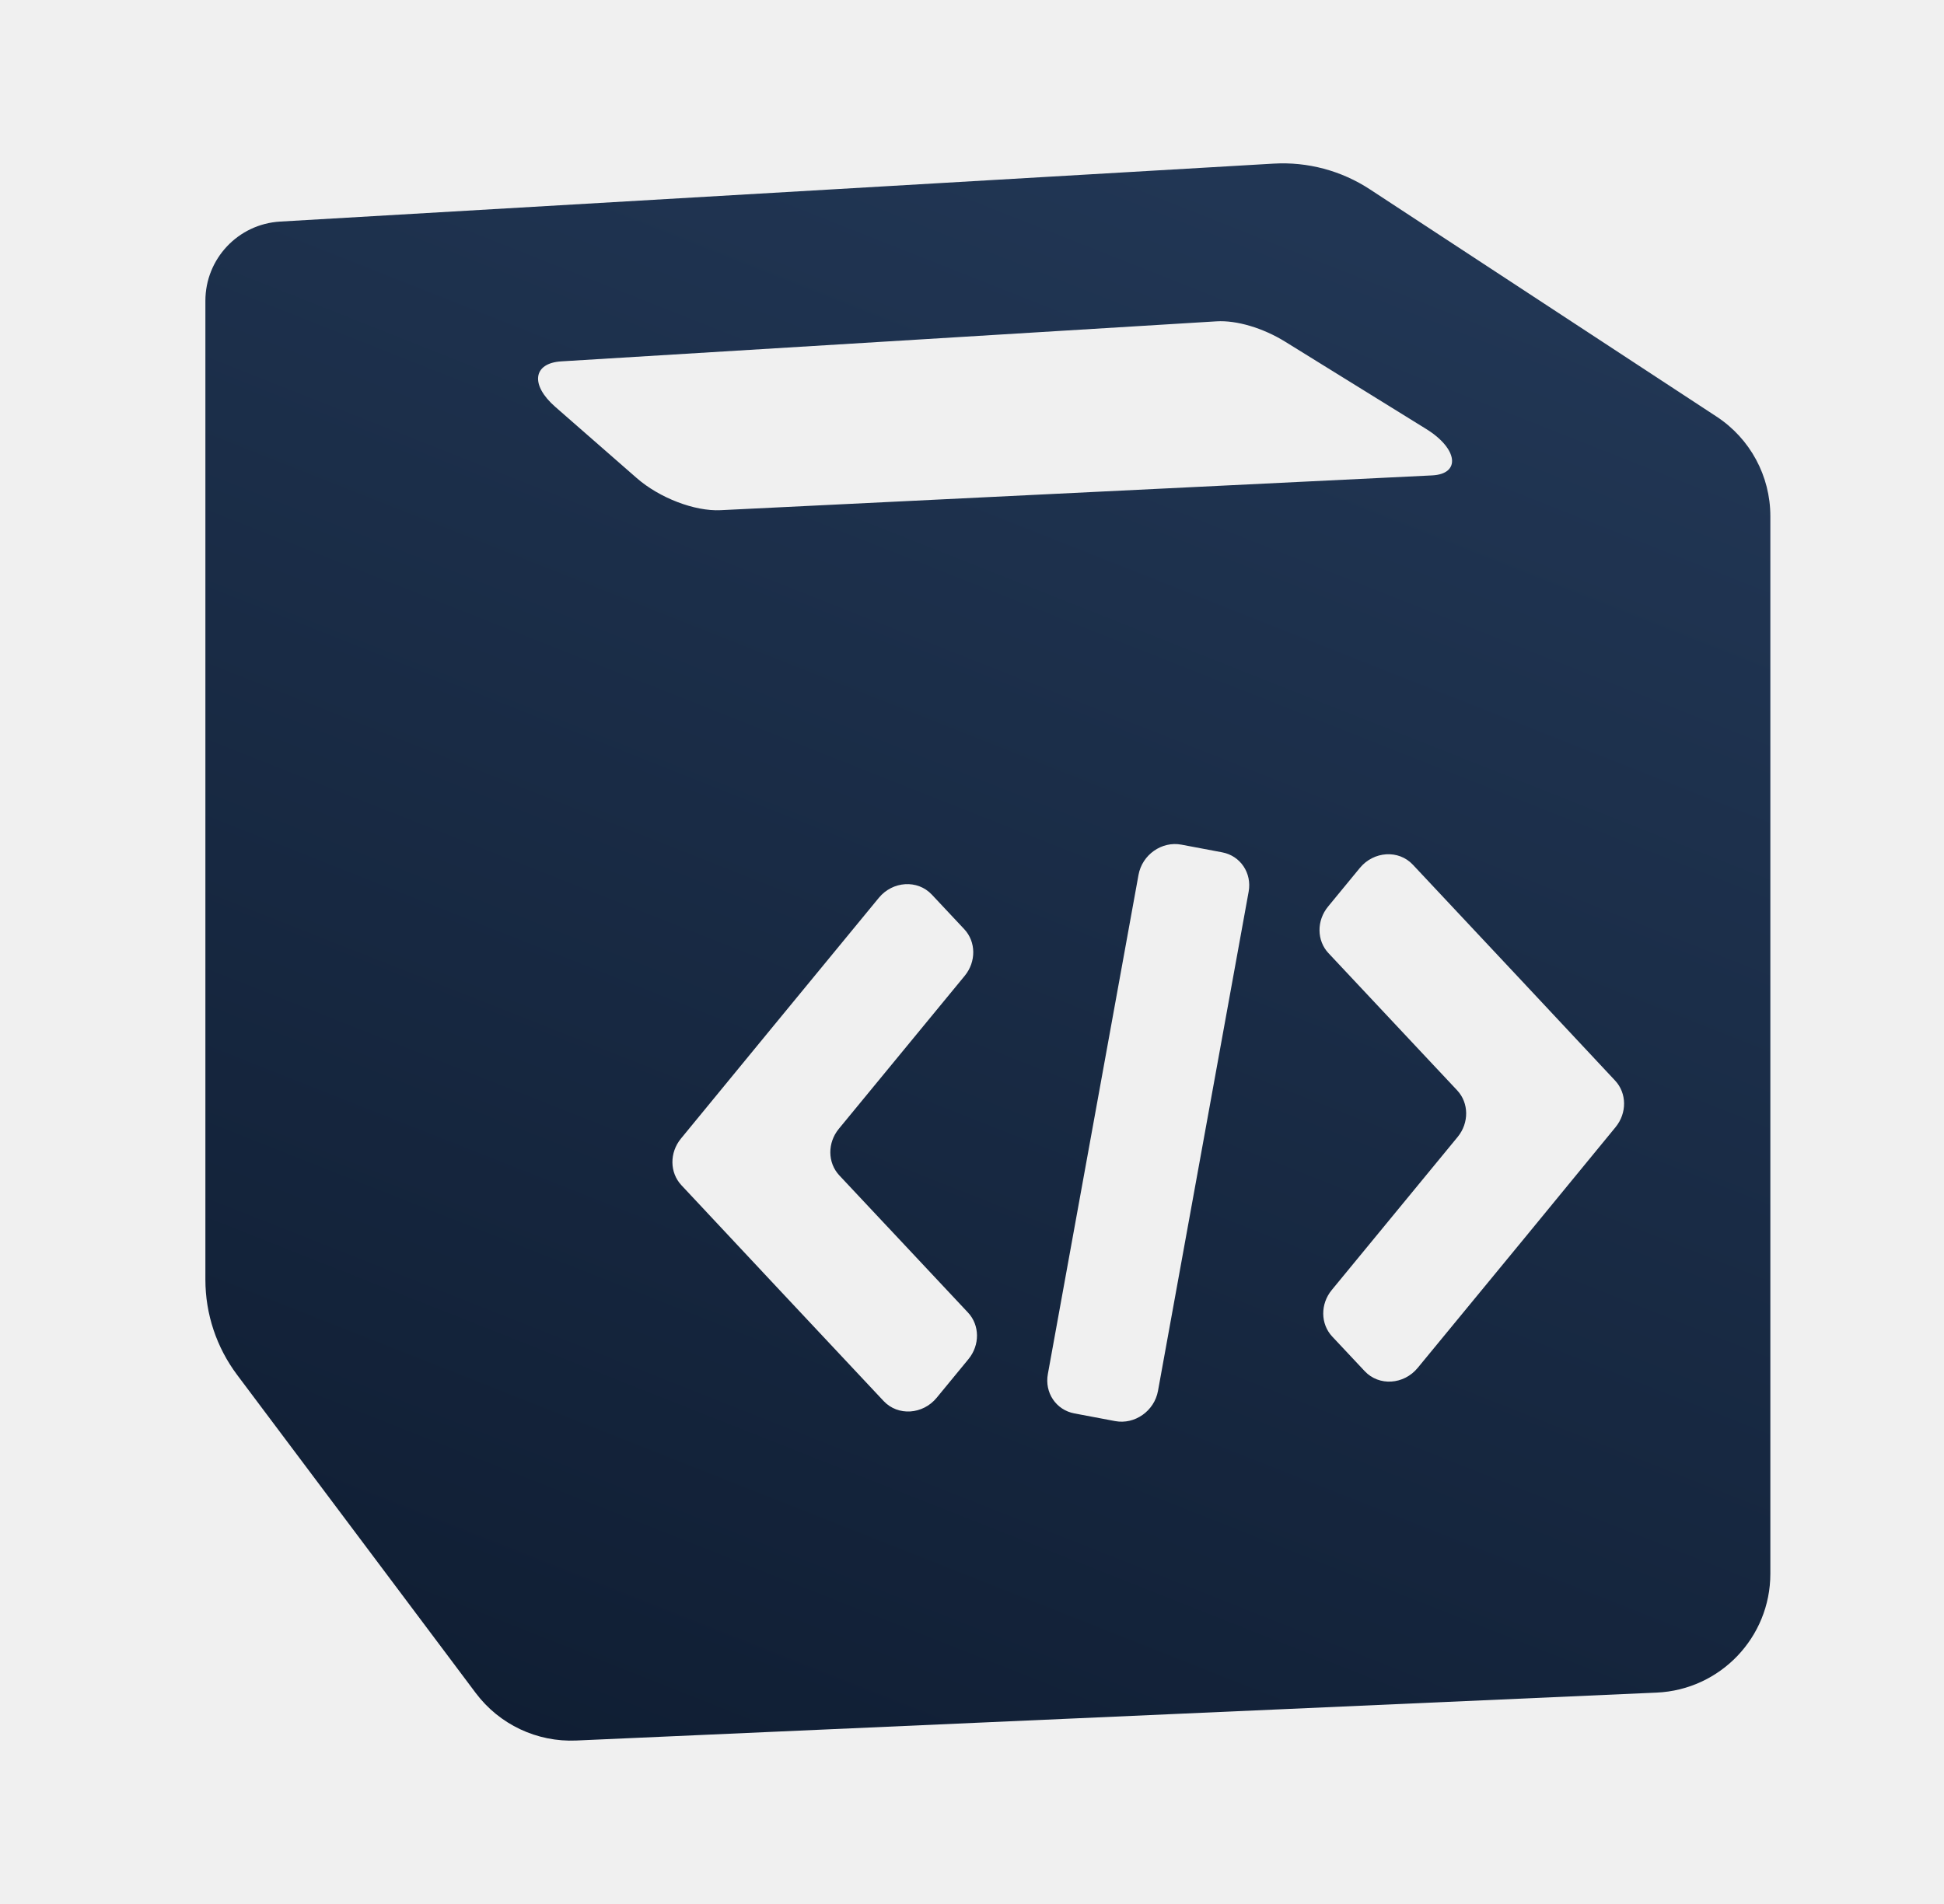
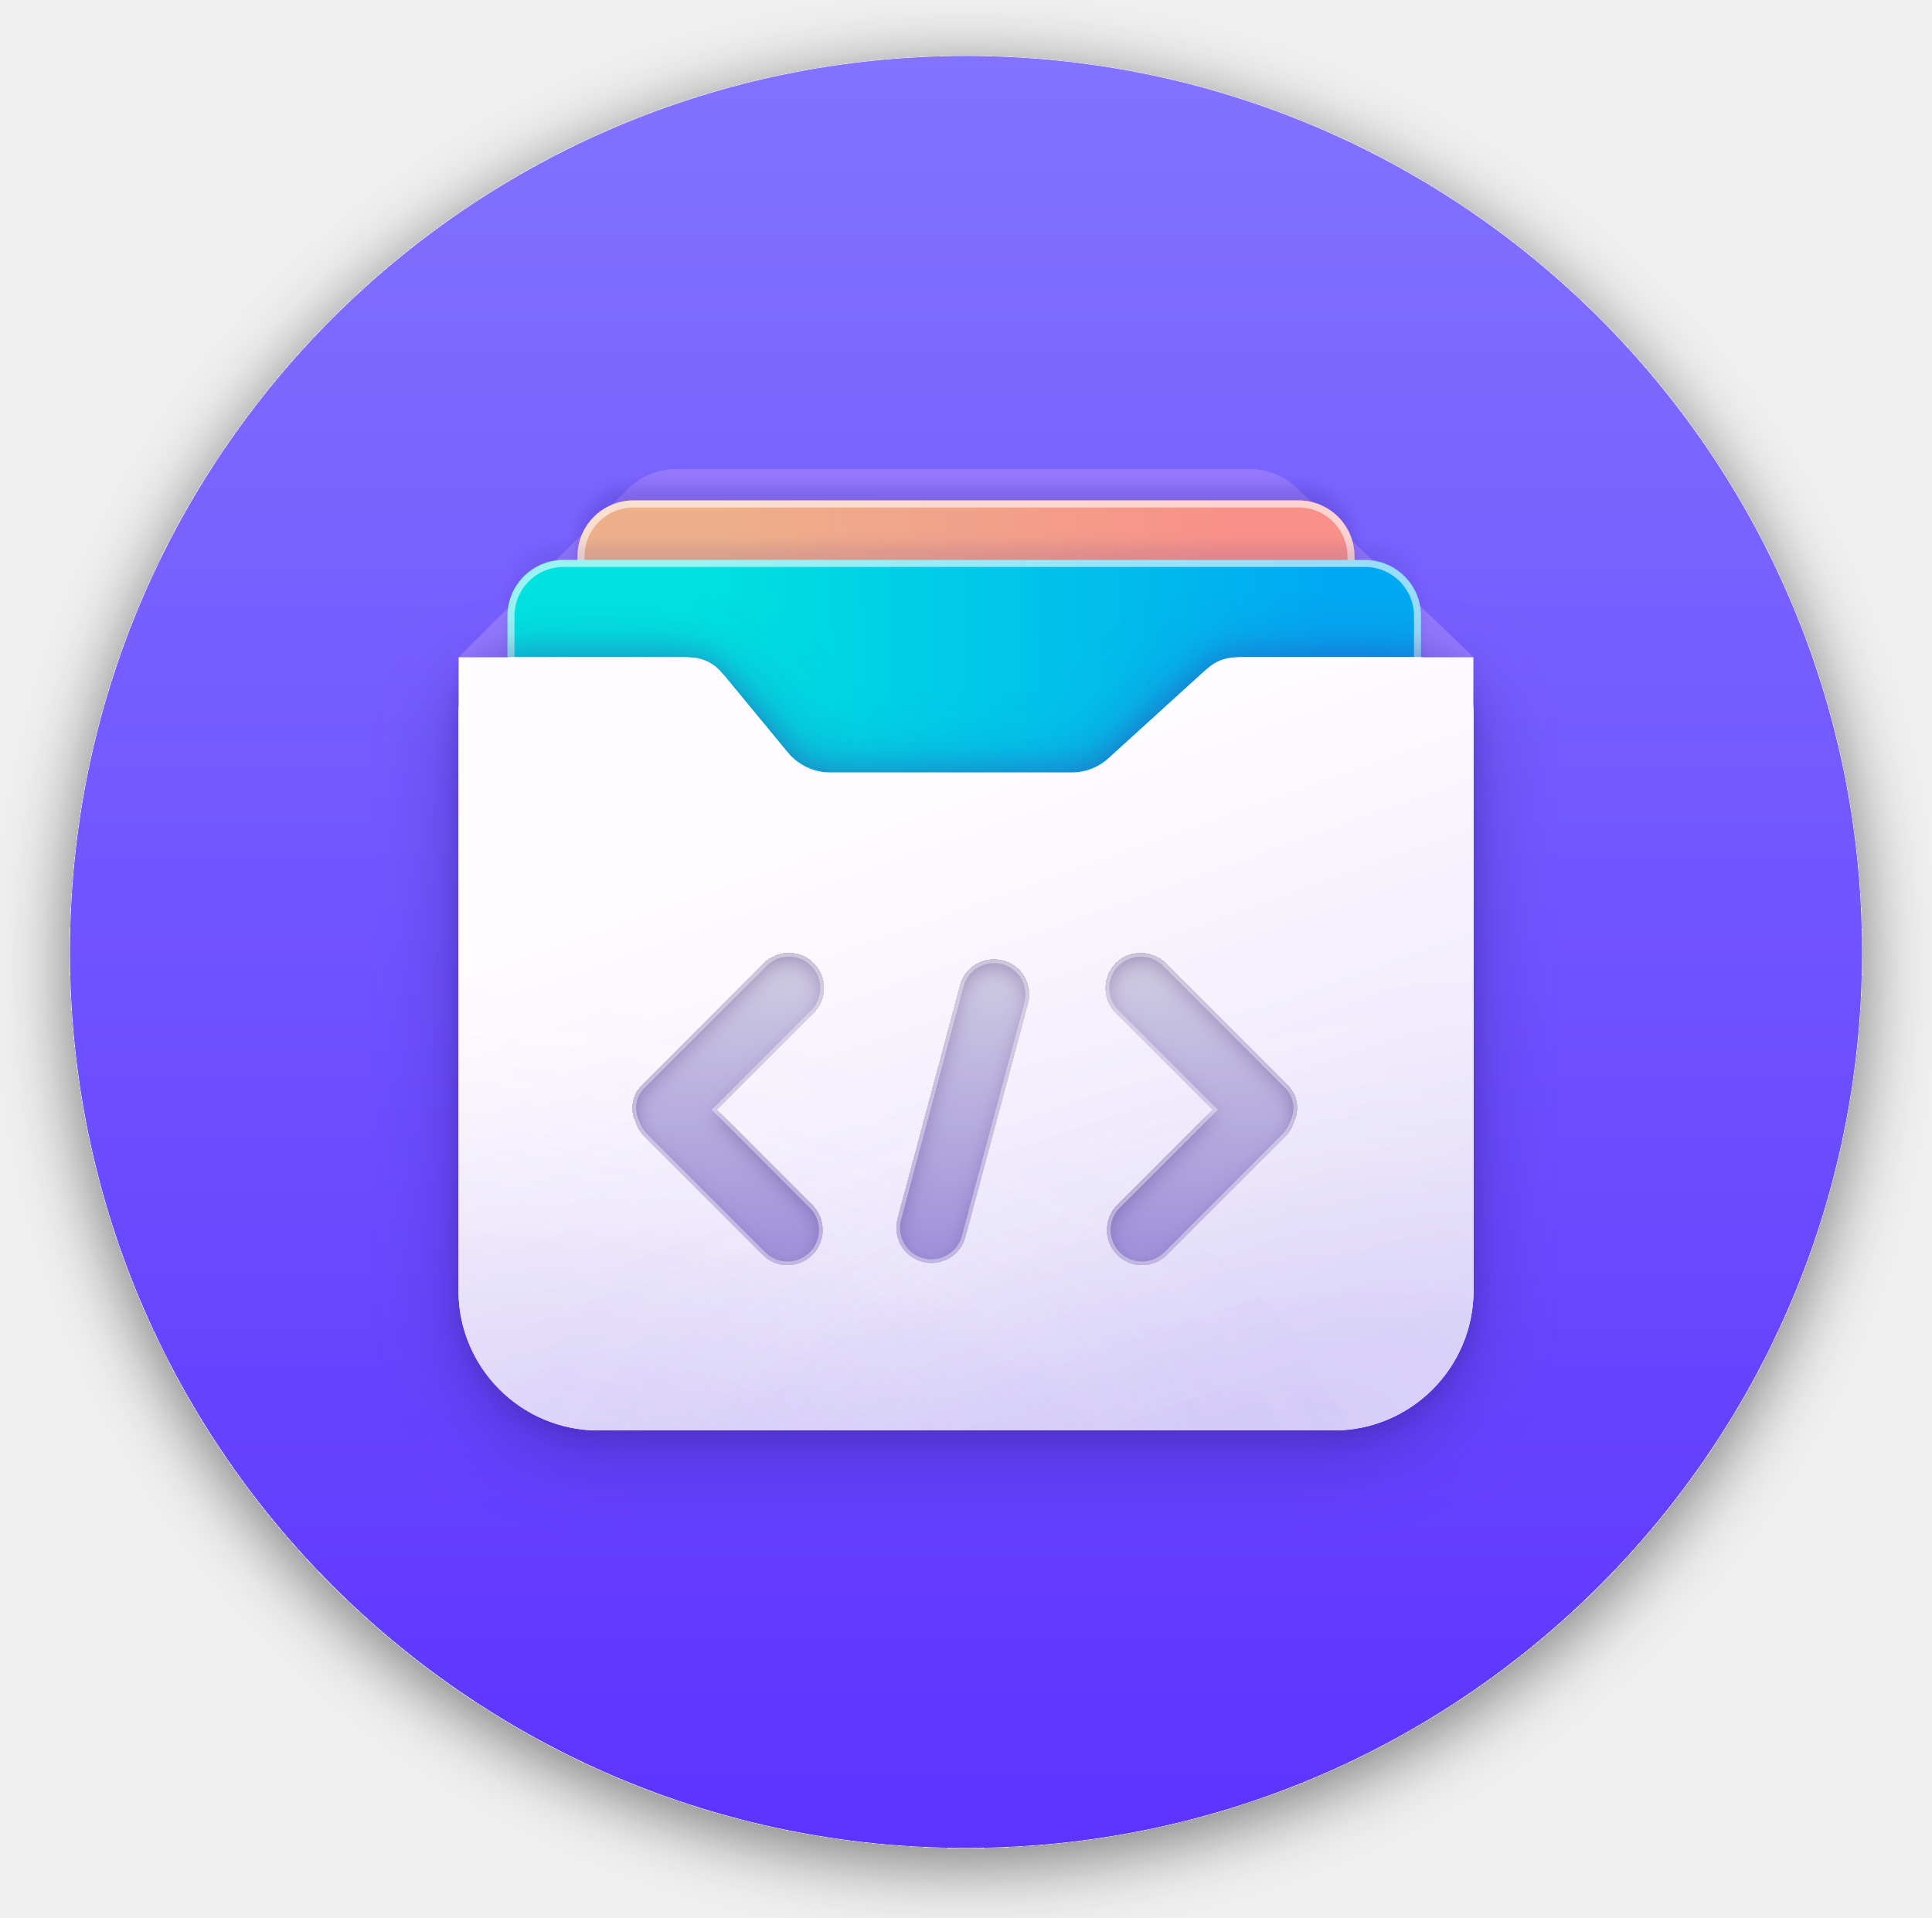
- <svg xmlns="http://www.w3.org/2000/svg" width="49" height="48" viewBox="0 0 49 48" fill="none">
-   <path fill-rule="evenodd" clip-rule="evenodd" d="M32.102 4.125C32.96 4.075 33.81 4.302 34.529 4.773L43.268 10.503C44.114 11.057 44.623 12.001 44.623 13.012V39.674C44.623 41.279 43.36 42.6 41.756 42.671L14.525 43.879C13.535 43.923 12.587 43.475 11.992 42.682L5.977 34.661C5.457 33.968 5.177 33.126 5.177 32.261L5.177 7.583C5.177 6.524 6.003 5.648 7.06 5.586L32.102 4.125ZM30.663 8.101C31.167 8.07 31.834 8.268 32.39 8.612L35.95 10.816C36.748 11.31 36.829 11.949 36.097 11.985L18.163 12.862C17.511 12.894 16.624 12.554 16.05 12.053L13.996 10.257C13.36 9.702 13.434 9.153 14.15 9.11L30.663 8.101ZM27.078 35.632C26.619 35.545 26.326 35.11 26.412 34.64L28.697 22.056C28.789 21.548 29.283 21.2 29.779 21.294L30.808 21.488C31.266 21.575 31.559 22.011 31.473 22.48L29.188 35.065C29.096 35.572 28.602 35.92 28.106 35.826L27.078 35.632ZM23.486 22.552C23.128 22.171 22.501 22.209 22.151 22.635L19.415 25.962L17.163 28.705C16.873 29.059 16.878 29.561 17.175 29.879L19.657 32.531L22.274 35.322C22.632 35.703 23.259 35.664 23.609 35.239L24.41 34.265C24.702 33.911 24.697 33.408 24.399 33.09L21.156 29.632C20.858 29.314 20.853 28.811 21.144 28.457L24.316 24.601C24.608 24.246 24.603 23.743 24.305 23.425L23.486 22.552ZM35.611 21.798L38.358 24.728L40.71 27.242C41.007 27.559 41.012 28.061 40.722 28.415L38.422 31.218L35.734 34.485C35.384 34.911 34.757 34.95 34.399 34.568L33.58 33.695C33.282 33.377 33.277 32.874 33.569 32.52L36.741 28.663C37.032 28.309 37.027 27.806 36.729 27.488L33.486 24.03C33.188 23.713 33.183 23.21 33.475 22.855L34.276 21.881C34.626 21.456 35.253 21.417 35.611 21.798Z" fill="url(#paint0_linear_2809_3660)" />
+ <svg xmlns="http://www.w3.org/2000/svg" width="552" height="548" viewBox="0 0 552 548" fill="none">
+   <g filter="url(#filter0_d_1974_117466)">
+     <circle cx="276" cy="272" r="256" fill="url(#paint0_linear_1974_117466)" />
+   </g>
+   <path d="M179.243 139.812L131 187.744V239H421V187.744L370.705 139.558C366.982 135.991 362.025 134 356.869 134H193.34C188.058 134 182.99 136.089 179.243 139.812Z" fill="#9479FF" />
+   <g filter="url(#filter1_d_1974_117466)">
+     <rect x="165" y="143" width="222" height="206" rx="16" fill="url(#paint1_linear_1974_117466)" />
+     <rect x="166" y="144" width="220" height="204" rx="15" stroke="white" stroke-opacity="0.6" stroke-width="2" />
+   </g>
+   <g filter="url(#filter2_d_1974_117466)">
+     <rect x="145" y="160" width="261" height="157" rx="16" fill="url(#paint2_linear_1974_117466)" />
+     <rect x="146" y="161" width="259" height="155" rx="15" stroke="white" stroke-opacity="0.6" stroke-width="2" />
+   </g>
+   <g filter="url(#filter3_dd_1974_117466)">
+     <path d="M131 203.82C131 194.984 138.163 187.82 147 187.82H195.052C199.828 187.82 204.354 189.954 207.393 193.638L224.982 214.955C228.021 218.639 232.547 220.773 237.323 220.773H306.065C310.045 220.773 313.882 219.289 316.827 216.612L343.923 191.981C346.868 189.304 350.705 187.82 354.685 187.82H405C413.837 187.82 421 194.984 421 203.82V368.705C421 390.796 403.091 408.705 381 408.705H171C148.909 408.705 131 390.796 131 368.705V203.82Z" fill="#F8E9FF" />
+   </g>
+   <g filter="url(#filter4_d_1974_117466)">
+     <path d="M131 203.82C131 194.984 138.163 187.82 147 187.82H195.052C199.828 187.82 204.354 189.954 207.393 193.638L224.982 214.955C228.021 218.639 232.547 220.773 237.323 220.773H306.065C310.045 220.773 313.882 219.289 316.827 216.612L343.923 191.981C346.868 189.304 350.705 187.82 354.685 187.82H405C413.837 187.82 421 194.984 421 203.82V368.705C421 390.796 403.091 408.705 381 408.705H171C148.909 408.705 131 390.796 131 368.705V203.82Z" fill="#F8E9FF" />
+   </g>
+   <mask id="mask0_1974_117466" style="mask-type:alpha" maskUnits="userSpaceOnUse" x="131" y="187" width="290" height="222">
+     <path d="M131 187.82H196.937C200.519 187.82 203.914 189.42 206.194 192.183L226.181 216.41C228.461 219.173 231.856 220.773 235.438 220.773H307.611C310.596 220.773 313.474 219.66 315.683 217.652L345.067 190.941C347.276 188.933 350.154 187.82 353.139 187.82H421V368.705C421 390.796 403.091 408.705 381 408.705H171C148.909 408.705 131 390.796 131 368.705V187.82Z" fill="url(#paint3_linear_1974_117466)" />
+   </mask>
+   <g mask="url(#mask0_1974_117466)">
+     <path d="M131 184.898H202.594L229.781 186H312.25L348.5 184.898H421V368.706C421 390.798 403.091 408.706 381 408.706H171C148.909 408.706 131 390.798 131 368.706V184.898Z" fill="url(#paint4_linear_1974_117466)" />
+     <g style="mix-blend-mode:multiply" filter="url(#filter5_f_1974_117466)">
+       <ellipse cx="174.217" cy="418.765" rx="190" ry="56.885" transform="rotate(14.9413 174.217 418.765)" fill="url(#paint5_radial_1974_117466)" fill-opacity="0.4" />
+     </g>
+     <g style="mix-blend-mode:multiply" filter="url(#filter6_f_1974_117466)">
+       <ellipse cx="190" cy="56.885" rx="190" ry="56.885" transform="matrix(-0.966191 0.257829 0.257829 0.966191 525.846 314.816)" fill="url(#paint6_radial_1974_117466)" fill-opacity="0.4" />
+     </g>
+   </g>
+   <mask id="path-13-inside-1_1974_117466" fill="white">
+     <path fill-rule="evenodd" clip-rule="evenodd" d="M232.449 275.261C236.354 279.166 236.354 285.498 232.449 289.403L204.767 317.084L232.068 344.385C235.973 348.29 235.973 354.622 232.068 358.527C228.163 362.432 221.831 362.432 217.926 358.527L184.32 324.921C183.027 323.628 182.127 322.092 181.618 320.46C180.028 317.088 180.627 312.941 183.415 310.153L218.307 275.261C222.212 271.356 228.543 271.356 232.449 275.261ZM318.858 275.266C314.953 279.171 314.953 285.503 318.858 289.408L346.535 317.085L319.239 344.382C315.333 348.287 315.333 354.619 319.239 358.524C323.144 362.429 329.475 362.429 333.381 358.524L366.987 324.918C368.273 323.632 369.171 322.104 369.681 320.48C371.28 317.106 370.684 312.95 367.892 310.158L333 275.266C329.095 271.361 322.763 271.361 318.858 275.266ZM286.587 274.511C281.252 273.081 275.769 276.247 274.339 281.582L256.477 348.245C255.047 353.58 258.213 359.063 263.548 360.493C268.883 361.922 274.366 358.756 275.795 353.422L293.658 286.758C295.087 281.423 291.921 275.94 286.587 274.511Z" />
+   </mask>
+   <g filter="url(#filter7_i_1974_117466)">
+     <path fill-rule="evenodd" clip-rule="evenodd" d="M232.449 275.261C236.354 279.166 236.354 285.498 232.449 289.403L204.767 317.084L232.068 344.385C235.973 348.29 235.973 354.622 232.068 358.527C228.163 362.432 221.831 362.432 217.926 358.527L184.32 324.921C183.027 323.628 182.127 322.092 181.618 320.46C180.028 317.088 180.627 312.941 183.415 310.153L218.307 275.261C222.212 271.356 228.543 271.356 232.449 275.261ZM318.858 275.266C314.953 279.171 314.953 285.503 318.858 289.408L346.535 317.085L319.239 344.382C315.333 348.287 315.333 354.619 319.239 358.524C323.144 362.429 329.475 362.429 333.381 358.524L366.987 324.918C368.273 323.632 369.171 322.104 369.681 320.48C371.28 317.106 370.684 312.95 367.892 310.158L333 275.266C329.095 271.361 322.763 271.361 318.858 275.266ZM286.587 274.511C281.252 273.081 275.769 276.247 274.339 281.582L256.477 348.245C255.047 353.58 258.213 359.063 263.548 360.493C268.883 361.922 274.366 358.756 275.795 353.422L293.658 286.758C295.087 281.423 291.921 275.94 286.587 274.511Z" fill="url(#paint7_linear_1974_117466)" />
+   </g>
+   <path d="M232.449 289.403L233.156 290.11L232.449 289.403ZM232.449 275.261L231.742 275.968L232.449 275.261ZM204.767 317.084L204.06 316.377L203.353 317.084L204.06 317.792L204.767 317.084ZM232.068 344.385L231.361 345.092L232.068 344.385ZM232.068 358.527L231.361 357.82L232.068 358.527ZM184.32 324.921L183.612 325.628H183.612L184.32 324.921ZM181.618 320.46L182.573 320.163L182.553 320.097L182.523 320.034L181.618 320.46ZM183.415 310.153L182.708 309.446H182.708L183.415 310.153ZM218.307 275.261L217.599 274.554L218.307 275.261ZM318.858 289.408L319.565 288.701L318.858 289.408ZM318.858 275.266L319.565 275.973V275.973L318.858 275.266ZM346.535 317.085L347.242 317.793L347.949 317.085L347.242 316.378L346.535 317.085ZM319.239 358.524L319.946 357.817L319.239 358.524ZM366.987 324.918L366.28 324.211V324.211L366.987 324.918ZM369.681 320.48L368.777 320.052L368.747 320.115L368.727 320.181L369.681 320.48ZM367.892 310.158L368.599 309.451L367.892 310.158ZM333 275.266L333.707 274.559V274.559L333 275.266ZM274.339 281.582L273.373 281.323L274.339 281.582ZM286.587 274.511L286.328 275.476L286.587 274.511ZM256.477 348.245L257.443 348.504L256.477 348.245ZM263.548 360.493L263.807 359.527L263.548 360.493ZM275.795 353.422L274.829 353.163L275.795 353.422ZM293.658 286.758L292.692 286.499L293.658 286.758ZM233.156 290.11C237.452 285.814 237.452 278.85 233.156 274.554L231.742 275.968C235.256 279.483 235.256 285.181 231.742 288.696L233.156 290.11ZM205.474 317.792L233.156 290.11L231.742 288.696L204.06 316.377L205.474 317.792ZM232.775 343.678L205.474 316.377L204.06 317.792L231.361 345.092L232.775 343.678ZM232.775 359.234C237.071 354.939 237.071 347.974 232.775 343.678L231.361 345.092C234.876 348.607 234.876 354.305 231.361 357.82L232.775 359.234ZM217.219 359.234C221.514 363.53 228.479 363.53 232.775 359.234L231.361 357.82C227.846 361.335 222.148 361.335 218.633 357.82L217.219 359.234ZM183.612 325.628L217.219 359.234L218.633 357.82L185.027 324.214L183.612 325.628ZM180.664 320.758C181.219 322.541 182.203 324.218 183.612 325.628L185.027 324.214C183.851 323.039 183.034 321.644 182.573 320.163L180.664 320.758ZM182.708 309.446C179.612 312.541 178.949 317.145 180.714 320.887L182.523 320.034C181.107 317.031 181.642 313.34 184.122 310.86L182.708 309.446ZM217.599 274.554L182.708 309.446L184.122 310.86L219.014 275.968L217.599 274.554ZM233.156 274.554C228.86 270.258 221.895 270.258 217.599 274.554L219.014 275.968C222.528 272.453 228.227 272.453 231.742 275.968L233.156 274.554ZM319.565 288.701C316.05 285.186 316.05 279.488 319.565 275.973L318.151 274.559C313.855 278.855 313.855 285.819 318.151 290.115L319.565 288.701ZM347.242 316.378L319.565 288.701L318.151 290.115L345.828 317.793L347.242 316.378ZM319.946 345.089L347.242 317.793L345.828 316.378L318.531 343.675L319.946 345.089ZM319.946 357.817C316.431 354.302 316.431 348.604 319.946 345.089L318.531 343.675C314.236 347.971 314.236 354.936 318.531 359.231L319.946 357.817ZM332.674 357.817C329.159 361.332 323.46 361.332 319.946 357.817L318.531 359.231C322.827 363.527 329.792 363.527 334.088 359.231L332.674 357.817ZM366.28 324.211L332.674 357.817L334.088 359.231L367.694 325.625L366.28 324.211ZM368.727 320.181C368.264 321.654 367.45 323.041 366.28 324.211L367.694 325.625C369.097 324.222 370.078 322.553 370.635 320.78L368.727 320.181ZM367.185 310.865C369.668 313.349 370.201 317.047 368.777 320.052L370.584 320.909C372.359 317.164 371.699 312.551 368.599 309.451L367.185 310.865ZM332.293 275.973L367.185 310.865L368.599 309.451L333.707 274.559L332.293 275.973ZM319.565 275.973C323.08 272.458 328.778 272.458 332.293 275.973L333.707 274.559C329.411 270.263 322.446 270.263 318.151 274.559L319.565 275.973ZM275.305 281.84C276.592 277.039 281.527 274.19 286.328 275.476L286.846 273.545C280.977 271.972 274.946 275.455 273.373 281.323L275.305 281.84ZM257.443 348.504L275.305 281.84L273.373 281.323L255.511 347.986L257.443 348.504ZM263.807 359.527C259.006 358.24 256.156 353.305 257.443 348.504L255.511 347.986C253.939 353.855 257.421 359.886 263.289 361.459L263.807 359.527ZM274.829 353.163C273.543 357.964 268.608 360.813 263.807 359.527L263.289 361.459C269.157 363.031 275.189 359.549 276.761 353.68L274.829 353.163ZM292.692 286.499L274.829 353.163L276.761 353.68L294.624 287.017L292.692 286.499ZM286.328 275.476C291.129 276.763 293.978 281.698 292.692 286.499L294.624 287.017C296.196 281.149 292.714 275.117 286.846 273.545L286.328 275.476Z" fill="white" fill-opacity="0.4" mask="url(#path-13-inside-1_1974_117466)" />
  <defs>
-     <linearGradient id="paint0_linear_2809_3660" x1="24.572" y1="2.186" x2="8.068" y2="43.882" gradientUnits="userSpaceOnUse">
-       <stop stop-color="#213654" />
-       <stop offset="1" stop-color="#0F1D32" />
+     <filter id="filter0_d_1974_117466" x="0" y="0" width="552" height="552" filterUnits="userSpaceOnUse" color-interpolation-filters="sRGB">
+       <feFlood flood-opacity="0" result="BackgroundImageFix" />
+       <feColorMatrix in="SourceAlpha" type="matrix" values="0 0 0 0 0 0 0 0 0 0 0 0 0 0 0 0 0 0 127 0" result="hardAlpha" />
+       <feOffset dy="4" />
+       <feGaussianBlur stdDeviation="10" />
+       <feComposite in2="hardAlpha" operator="out" />
+       <feColorMatrix type="matrix" values="0 0 0 0 0 0 0 0 0 0 0 0 0 0 0 0 0 0 0.5 0" />
+       <feBlend mode="normal" in2="BackgroundImageFix" result="effect1_dropShadow_1974_117466" />
+       <feBlend mode="normal" in="SourceGraphic" in2="effect1_dropShadow_1974_117466" result="shape" />
+     </filter>
+     <filter id="filter1_d_1974_117466" x="161" y="135" width="230" height="214" filterUnits="userSpaceOnUse" color-interpolation-filters="sRGB">
+       <feFlood flood-opacity="0" result="BackgroundImageFix" />
+       <feColorMatrix in="SourceAlpha" type="matrix" values="0 0 0 0 0 0 0 0 0 0 0 0 0 0 0 0 0 0 127 0" result="hardAlpha" />
+       <feOffset dy="-4" />
+       <feGaussianBlur stdDeviation="2" />
+       <feComposite in2="hardAlpha" operator="out" />
+       <feColorMatrix type="matrix" values="0 0 0 0 0.235 0 0 0 0 0.145 0 0 0 0 0.631 0 0 0 0.24 0" />
+       <feBlend mode="normal" in2="BackgroundImageFix" result="effect1_dropShadow_1974_117466" />
+       <feBlend mode="normal" in="SourceGraphic" in2="effect1_dropShadow_1974_117466" result="shape" />
+     </filter>
+     <filter id="filter2_d_1974_117466" x="141" y="152" width="269" height="165" filterUnits="userSpaceOnUse" color-interpolation-filters="sRGB">
+       <feFlood flood-opacity="0" result="BackgroundImageFix" />
+       <feColorMatrix in="SourceAlpha" type="matrix" values="0 0 0 0 0 0 0 0 0 0 0 0 0 0 0 0 0 0 127 0" result="hardAlpha" />
+       <feOffset dy="-4" />
+       <feGaussianBlur stdDeviation="2" />
+       <feComposite in2="hardAlpha" operator="out" />
+       <feColorMatrix type="matrix" values="0 0 0 0 0.235 0 0 0 0 0.145 0 0 0 0 0.631 0 0 0 0.12 0" />
+       <feBlend mode="normal" in2="BackgroundImageFix" result="effect1_dropShadow_1974_117466" />
+       <feBlend mode="normal" in="SourceGraphic" in2="effect1_dropShadow_1974_117466" result="shape" />
+     </filter>
+     <filter id="filter3_dd_1974_117466" x="107" y="169.82" width="338" height="268.883" filterUnits="userSpaceOnUse" color-interpolation-filters="sRGB">
+       <feFlood flood-opacity="0" result="BackgroundImageFix" />
+       <feColorMatrix in="SourceAlpha" type="matrix" values="0 0 0 0 0 0 0 0 0 0 0 0 0 0 0 0 0 0 127 0" result="hardAlpha" />
+       <feOffset dy="6" />
+       <feGaussianBlur stdDeviation="12" />
+       <feComposite in2="hardAlpha" operator="out" />
+       <feColorMatrix type="matrix" values="0 0 0 0 0.234 0 0 0 0 0.146 0 0 0 0 0.632 0 0 0 0.5 0" />
+       <feBlend mode="normal" in2="BackgroundImageFix" result="effect1_dropShadow_1974_117466" />
+       <feColorMatrix in="SourceAlpha" type="matrix" values="0 0 0 0 0 0 0 0 0 0 0 0 0 0 0 0 0 0 127 0" result="hardAlpha" />
+       <feOffset dy="3" />
+       <feGaussianBlur stdDeviation="3" />
+       <feComposite in2="hardAlpha" operator="out" />
+       <feColorMatrix type="matrix" values="0 0 0 0 0.235 0 0 0 0 0.145 0 0 0 0 0.631 0 0 0 0.3 0" />
+       <feBlend mode="normal" in2="effect1_dropShadow_1974_117466" result="effect2_dropShadow_1974_117466" />
+       <feBlend mode="normal" in="SourceGraphic" in2="effect2_dropShadow_1974_117466" result="shape" />
+     </filter>
+     <filter id="filter4_d_1974_117466" x="125" y="177.82" width="302" height="232.883" filterUnits="userSpaceOnUse" color-interpolation-filters="sRGB">
+       <feFlood flood-opacity="0" result="BackgroundImageFix" />
+       <feColorMatrix in="SourceAlpha" type="matrix" values="0 0 0 0 0 0 0 0 0 0 0 0 0 0 0 0 0 0 127 0" result="hardAlpha" />
+       <feOffset dy="-4" />
+       <feGaussianBlur stdDeviation="3" />
+       <feComposite in2="hardAlpha" operator="out" />
+       <feColorMatrix type="matrix" values="0 0 0 0 0.235 0 0 0 0 0.145 0 0 0 0 0.631 0 0 0 0.12 0" />
+       <feBlend mode="normal" in2="BackgroundImageFix" result="effect1_dropShadow_1974_117466" />
+       <feBlend mode="normal" in="SourceGraphic" in2="effect1_dropShadow_1974_117466" result="shape" />
+     </filter>
+     <filter id="filter5_f_1974_117466" x="-89.955" y="265.141" width="528.342" height="307.25" filterUnits="userSpaceOnUse" color-interpolation-filters="sRGB">
+       <feFlood flood-opacity="0" result="BackgroundImageFix" />
+       <feBlend mode="normal" in="SourceGraphic" in2="BackgroundImageFix" result="shape" />
+       <feGaussianBlur stdDeviation="40" result="effect1_foregroundBlur_1974_117466" />
+     </filter>
+     <filter id="filter6_f_1974_117466" x="92.766" y="265.141" width="528.342" height="307.25" filterUnits="userSpaceOnUse" color-interpolation-filters="sRGB">
+       <feFlood flood-opacity="0" result="BackgroundImageFix" />
+       <feBlend mode="normal" in="SourceGraphic" in2="BackgroundImageFix" result="shape" />
+       <feGaussianBlur stdDeviation="40" result="effect1_foregroundBlur_1974_117466" />
+     </filter>
+     <filter id="filter7_i_1974_117466" x="180.752" y="272.332" width="189.803" height="91.125" filterUnits="userSpaceOnUse" color-interpolation-filters="sRGB">
+       <feFlood flood-opacity="0" result="BackgroundImageFix" />
+       <feBlend mode="normal" in="SourceGraphic" in2="BackgroundImageFix" result="shape" />
+       <feColorMatrix in="SourceAlpha" type="matrix" values="0 0 0 0 0 0 0 0 0 0 0 0 0 0 0 0 0 0 127 0" result="hardAlpha" />
+       <feOffset dy="2" />
+       <feGaussianBlur stdDeviation="3" />
+       <feComposite in2="hardAlpha" operator="arithmetic" k2="-1" k3="1" />
+       <feColorMatrix type="matrix" values="0 0 0 0 0.166 0 0 0 0 0 0 0 0 0 0.343 0 0 0 0.3 0" />
+       <feBlend mode="normal" in2="shape" result="effect1_innerShadow_1974_117466" />
+     </filter>
+     <linearGradient id="paint0_linear_1974_117466" x1="276" y1="16" x2="276" y2="528" gradientUnits="userSpaceOnUse">
+       <stop stop-color="#8373FF" />
+       <stop offset="1" stop-color="#5C33FF" />
+     </linearGradient>
+     <linearGradient id="paint1_linear_1974_117466" x1="359.974" y1="211.441" x2="214.074" y2="227.782" gradientUnits="userSpaceOnUse">
+       <stop stop-color="#F89189" />
+       <stop offset="1" stop-color="#EDB08A" />
+     </linearGradient>
+     <linearGradient id="paint2_linear_1974_117466" x1="380.9" y1="217.562" x2="199.555" y2="224.449" gradientUnits="userSpaceOnUse">
+       <stop stop-color="#01A9F2" />
+       <stop offset="1" stop-color="#00E2E0" />
+     </linearGradient>
+     <linearGradient id="paint3_linear_1974_117466" x1="276" y1="426.219" x2="212.766" y2="248.361" gradientUnits="userSpaceOnUse">
+       <stop stop-color="#F8E9FF" />
+       <stop offset="1" stop-color="#FEF8FF" />
+     </linearGradient>
+     <linearGradient id="paint4_linear_1974_117466" x1="276" y1="426.221" x2="212.766" y2="248.363" gradientUnits="userSpaceOnUse">
+       <stop stop-color="#E6E1FA" />
+       <stop offset="1" stop-color="#FFFCFF" />
+     </linearGradient>
+     <radialGradient id="paint5_radial_1974_117466" cx="0" cy="0" r="1" gradientUnits="userSpaceOnUse" gradientTransform="translate(174.217 418.765) rotate(90) scale(56.8846 190)">
+       <stop stop-color="#957EEF" />
+       <stop offset="1" stop-color="#957EEF" stop-opacity="0" />
+     </radialGradient>
+     <radialGradient id="paint6_radial_1974_117466" cx="0" cy="0" r="1" gradientUnits="userSpaceOnUse" gradientTransform="translate(190 56.8846) rotate(90) scale(56.8846 190)">
+       <stop stop-color="#957EEF" />
+       <stop offset="1" stop-color="#957EEF" stop-opacity="0" />
+     </radialGradient>
+     <linearGradient id="paint7_linear_1974_117466" x1="275.654" y1="273.07" x2="275.654" y2="362.103" gradientUnits="userSpaceOnUse">
+       <stop stop-color="#D1CDE2" />
+       <stop offset="0.926" stop-color="#A193DB" />
    </linearGradient>
  </defs>
</svg>
